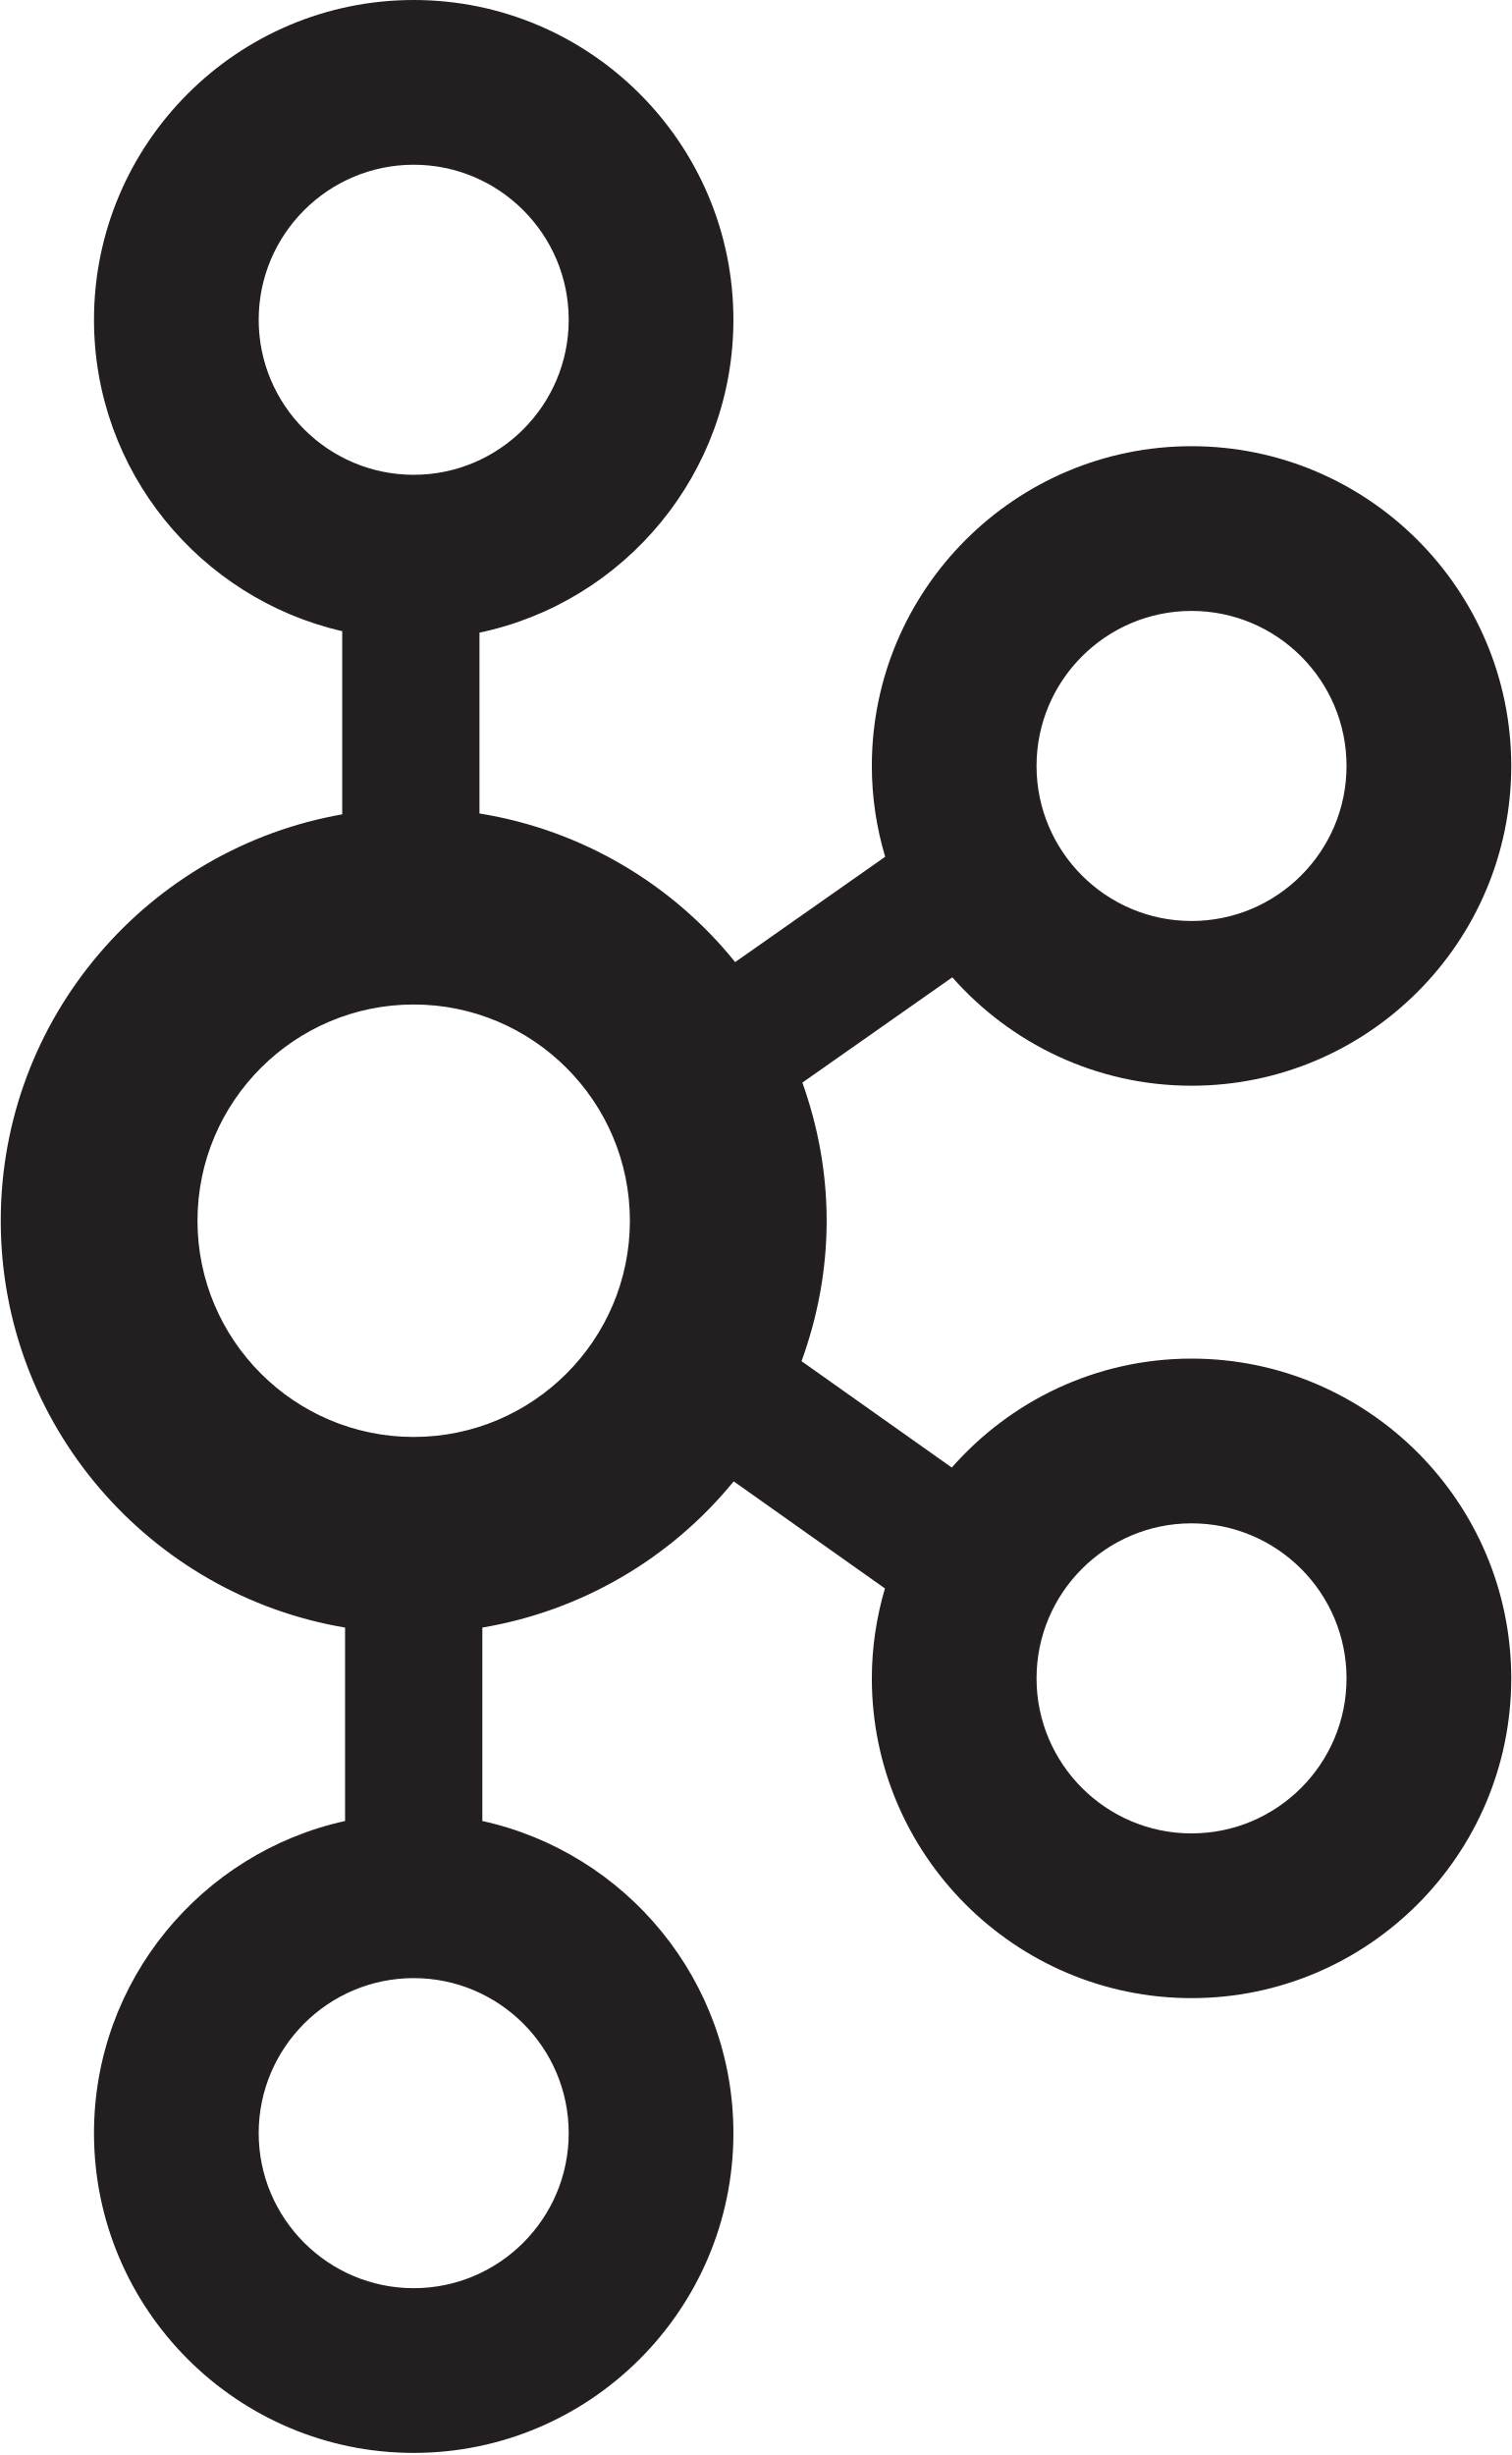
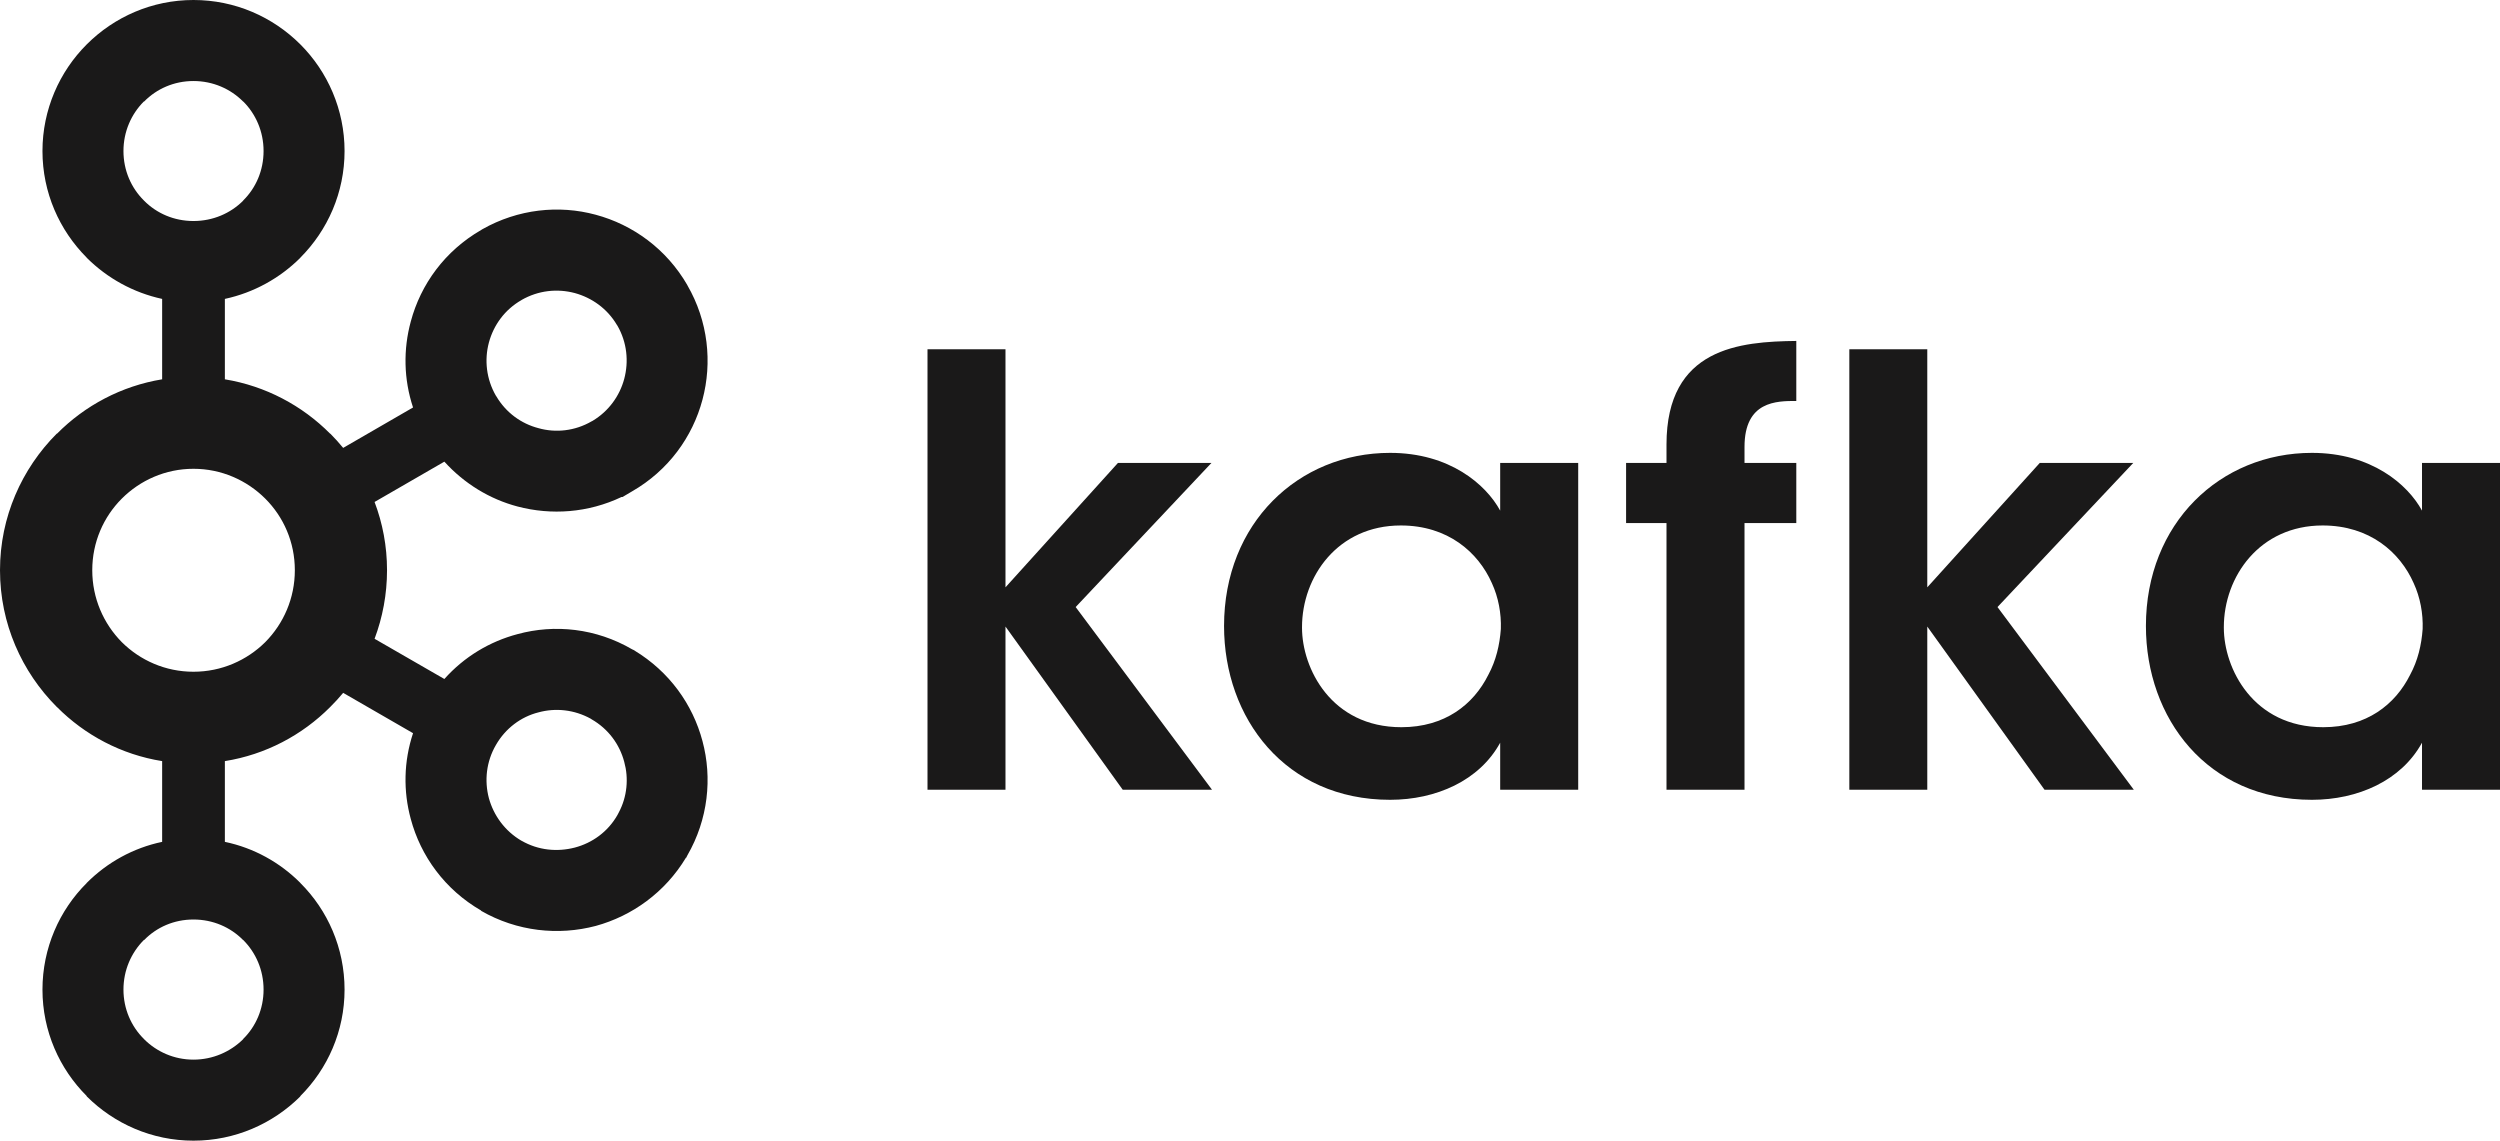
- <svg xmlns="http://www.w3.org/2000/svg" width="154" height="250" viewBox="0 0 256 416" preserveAspectRatio="xMidYMid">
-   <path d="M201.816 230.216c-16.186 0-30.697 7.171-40.634 18.461l-25.463-18.026c2.703-7.442 4.255-15.433 4.255-23.797 0-8.219-1.498-16.076-4.112-23.408l25.406-17.835c9.936 11.233 24.409 18.365 40.548 18.365 29.875 0 54.184-24.305 54.184-54.184 0-29.879-24.309-54.184-54.184-54.184-29.875 0-54.184 24.305-54.184 54.184 0 5.348.808 10.505 2.258 15.389l-25.423 17.844c-10.62-13.175-25.911-22.374-43.333-25.182v-30.64c24.544-5.155 43.037-26.962 43.037-53.019C124.171 24.305 99.862 0 69.987 0 40.112 0 15.803 24.305 15.803 54.184c0 25.708 18.014 47.246 42.067 52.769v31.038C25.044 143.753 0 172.401 0 206.854c0 34.621 25.292 63.374 58.355 68.94v32.774c-24.299 5.341-42.552 27.011-42.552 52.894 0 29.879 24.309 54.184 54.184 54.184 29.875 0 54.184-24.305 54.184-54.184 0-25.883-18.253-47.553-42.552-52.894v-32.775a69.965 69.965 0 0 0 42.6-24.776l25.633 18.143c-1.423 4.84-2.22 9.946-2.22 15.24 0 29.879 24.309 54.184 54.184 54.184 29.875 0 54.184-24.305 54.184-54.184 0-29.879-24.309-54.184-54.184-54.184zm0-126.695c14.487 0 26.27 11.788 26.27 26.271s-11.783 26.27-26.27 26.27-26.27-11.787-26.27-26.27c0-14.483 11.783-26.271 26.27-26.271zm-158.1-49.337c0-14.483 11.784-26.27 26.271-26.27s26.27 11.787 26.27 26.27c0 14.483-11.783 26.27-26.27 26.27s-26.271-11.787-26.271-26.27zm52.541 307.278c0 14.483-11.783 26.27-26.27 26.27s-26.271-11.787-26.271-26.27c0-14.483 11.784-26.27 26.271-26.27s26.27 11.787 26.27 26.27zm-26.272-117.97c-20.205 0-36.642-16.434-36.642-36.638 0-20.205 16.437-36.642 36.642-36.642 20.204 0 36.641 16.437 36.641 36.642 0 20.204-16.437 36.638-36.641 36.638zm131.831 67.179c-14.487 0-26.27-11.788-26.27-26.271s11.783-26.27 26.27-26.27 26.27 11.787 26.27 26.27c0 14.483-11.783 26.271-26.27 26.271z" style="fill:#231f20" />
+ <svg xmlns="http://www.w3.org/2000/svg" viewBox="6.709 112.116 511.734 233.487" width="511.734" height="233.487">
+   <g fill="#1A1919" transform="matrix(1, 0, 0, 1, 6.704049, 111.9121)">
+     <path d="M49.763,20.98 C47.181,18.387 43.598,16.79 39.604,16.79 C35.619,16.79 32.064,18.387 29.514,20.98 L29.449,20.98 C26.874,23.555 25.277,27.148 25.277,31.117 C25.277,35.109 26.874,38.679 29.449,41.229 L29.514,41.299 C32.064,43.869 35.619,45.444 39.604,45.444 C43.598,45.444 47.181,43.869 49.763,41.299 L49.794,41.229 C52.379,38.679 53.956,35.109 53.956,31.117 C53.956,27.148 52.379,23.555 49.794,20.98 L49.763,20.98 Z M39.604,217.105 C43.598,217.105 47.181,215.478 49.763,212.933 L49.794,212.857 C52.379,210.318 53.956,206.724 53.956,202.775 C53.956,198.784 52.379,195.208 49.794,192.621 L49.763,192.621 C47.181,190.003 43.598,188.421 39.604,188.421 C35.619,188.421 32.064,190.003 29.514,192.621 L29.449,192.621 C26.874,195.208 25.277,198.784 25.277,202.775 C25.277,206.724 26.874,210.318 29.449,212.857 L29.514,212.933 C32.064,215.478 35.619,217.105 39.604,217.105 Z M117.665,173.695 C121.213,172.762 124.425,170.486 126.388,167.041 L126.652,166.537 C128.397,163.275 128.715,159.503 127.782,156.156 C126.842,152.583 124.54,149.414 121.103,147.441 L120.9,147.305 C117.55,145.465 113.739,145.064 110.233,146.019 C106.67,146.909 103.469,149.281 101.518,152.696 C99.542,156.091 99.131,159.992 100.076,163.583 C101.051,167.116 103.336,170.308 106.753,172.304 L106.773,172.304 C110.198,174.272 114.07,174.625 117.665,173.695 Z M54.299,102.266 C50.538,98.515 45.348,96.163 39.604,96.163 C33.867,96.163 28.692,98.515 24.938,102.266 C21.197,106.012 18.89,111.179 18.89,116.924 C18.89,122.668 21.197,127.858 24.938,131.647 C28.692,135.375 33.867,137.705 39.604,137.705 C45.348,137.705 50.538,135.375 54.299,131.647 C58.05,127.858 60.357,122.668 60.357,116.924 C60.357,111.179 58.05,106.012 54.299,102.266 Z M46.035,77.846 C54.375,79.22 61.861,83.215 67.586,88.979 L67.628,88.979 C68.539,89.887 69.424,90.887 70.249,91.885 L84.553,83.611 C82.63,77.799 82.54,71.723 84.087,66.024 C86.125,58.394 91.072,51.564 98.489,47.284 L98.73,47.131 C106.066,42.982 114.403,42.117 121.928,44.155 C129.55,46.199 136.425,51.168 140.705,58.572 L140.705,58.595 C144.965,65.959 145.828,74.409 143.797,82.016 C141.768,89.644 136.804,96.521 129.395,100.776 L127.441,101.93 L127.243,101.93 C120.391,105.192 112.856,105.703 105.936,103.88 C100.254,102.376 95.044,99.202 90.962,94.701 L76.677,102.953 C78.32,107.295 79.227,111.977 79.227,116.924 C79.227,121.845 78.32,126.594 76.677,130.96 L90.962,139.189 C95.044,134.618 100.254,131.516 105.936,130.007 C113.561,127.923 122.01,128.808 129.395,133.114 L129.868,133.334 L129.868,133.357 C137.002,137.682 141.791,144.357 143.797,151.896 C145.828,159.458 144.965,167.913 140.705,175.292 L140.447,175.806 L140.417,175.764 C136.139,182.877 129.395,187.696 121.95,189.735 C114.315,191.748 105.863,190.888 98.489,186.646 L98.489,186.588 C91.072,182.3 86.125,175.455 84.087,167.84 C82.54,162.166 82.63,156.091 84.553,150.281 L70.249,142.027 C69.424,143.025 68.539,143.98 67.628,144.888 L67.586,144.933 C61.861,150.678 54.375,154.669 46.035,155.998 L46.035,172.527 C51.977,173.768 57.298,176.739 61.465,180.909 L61.488,180.951 C67.074,186.513 70.534,194.26 70.534,202.775 C70.534,211.265 67.074,218.968 61.488,224.557 L61.465,224.645 C55.839,230.231 48.121,233.691 39.604,233.691 C31.131,233.691 23.394,230.231 17.78,224.645 L17.757,224.645 L17.757,224.557 C12.166,218.968 8.698,211.265 8.698,202.775 C8.698,194.26 12.166,186.513 17.757,180.951 L17.757,180.909 L17.78,180.909 C21.944,176.739 27.275,173.768 33.195,172.527 L33.195,155.998 C24.858,154.669 17.383,150.678 11.669,144.933 L11.609,144.888 C4.473,137.727 0.005,127.858 0.005,116.924 C0.005,106.012 4.473,96.143 11.609,88.979 L11.669,88.979 C17.383,83.215 24.858,79.22 33.195,77.846 L33.195,61.388 C27.275,60.104 21.944,57.133 17.78,52.986 L17.757,52.986 L17.757,52.941 C12.166,47.329 8.698,39.634 8.698,31.117 C8.698,22.644 12.166,14.882 17.757,9.293 L17.78,9.27 C23.394,3.661 31.131,0.204 39.604,0.204 C48.121,0.204 55.839,3.661 61.465,9.27 L61.465,9.293 L61.488,9.293 C67.074,14.882 70.534,22.644 70.534,31.117 C70.534,39.634 67.074,47.329 61.488,52.941 L61.465,52.986 C57.298,57.133 51.977,60.104 46.035,61.388 L46.035,77.846 Z M126.388,66.869 L126.265,66.689 C124.295,63.364 121.145,61.147 117.665,60.192 C114.07,59.237 110.198,59.638 106.753,61.614 L106.773,61.614 C103.336,63.565 101.036,66.754 100.076,70.329 C99.131,73.877 99.542,77.799 101.518,81.216 L101.586,81.304 C103.564,84.676 106.716,86.938 110.233,87.848 C113.769,88.849 117.708,88.425 121.103,86.449 L121.286,86.361 C124.628,84.366 126.855,81.216 127.782,77.756 C128.73,74.186 128.352,70.284 126.388,66.869 Z" />
+     <path d="M189.859,71.703 L205.821,71.703 L205.821,120.426 L228.839,94.967 L247.977,94.967 L220.188,124.463 L248.093,161.853 L229.817,161.853 L205.821,128.455 L205.821,161.853 L189.859,161.853 L189.859,71.703 Z M266.519,128.698 C266.519,136.995 272.487,149.058 286.864,149.058 C295.76,149.058 301.615,144.422 304.651,138.346 C306.241,135.398 306.973,132.246 307.219,128.966 C307.329,125.792 306.73,122.492 305.381,119.561 C302.583,113.243 296.372,107.764 286.746,107.764 C273.838,107.764 266.519,118.23 266.519,128.588 L266.519,128.698 Z M323.053,161.853 L307.083,161.853 L307.083,152.23 C302.833,160.012 293.935,163.919 284.55,163.919 C263.104,163.919 250.56,147.217 250.56,128.345 C250.56,107.275 265.787,92.903 284.55,92.903 C296.733,92.903 304.162,99.36 307.083,104.725 L307.083,94.967 L323.053,94.967 L323.053,161.853 Z M341.126,107.275 L332.854,107.275 L332.854,94.967 L341.126,94.967 L341.126,91.198 C341.126,71.325 356.238,70.126 367.696,69.993 L367.696,82.279 C363.667,82.279 357.095,82.279 357.095,91.682 L357.095,94.967 L367.696,94.967 L367.696,107.275 L357.095,107.275 L357.095,161.853 L341.126,161.853 L341.126,107.275 Z M378.55,71.703 L394.507,71.703 L394.507,120.426 L417.53,94.967 L436.668,94.967 L408.879,124.463 L436.779,161.853 L418.503,161.853 L394.507,128.455 L394.507,161.853 L378.55,161.853 L378.55,71.703 Z M455.21,128.698 C455.21,136.995 461.175,149.058 475.555,149.058 C484.439,149.058 490.293,144.422 493.335,138.346 C494.929,135.398 495.664,132.246 495.905,128.966 C496.015,125.792 495.416,122.492 494.064,119.561 C491.271,113.243 485.06,107.764 475.437,107.764 C462.527,107.764 455.21,118.23 455.21,128.588 L455.21,128.698 Z M511.739,161.853 L495.774,161.853 L495.774,152.23 C491.512,160.012 482.621,163.919 473.241,163.919 C451.795,163.919 439.261,147.217 439.261,128.345 C439.261,107.275 454.483,92.903 473.241,92.903 C485.416,92.903 492.853,99.36 495.774,104.725 L495.774,94.967 L511.739,94.967 L511.739,161.853 Z" />
+   </g>
</svg>
